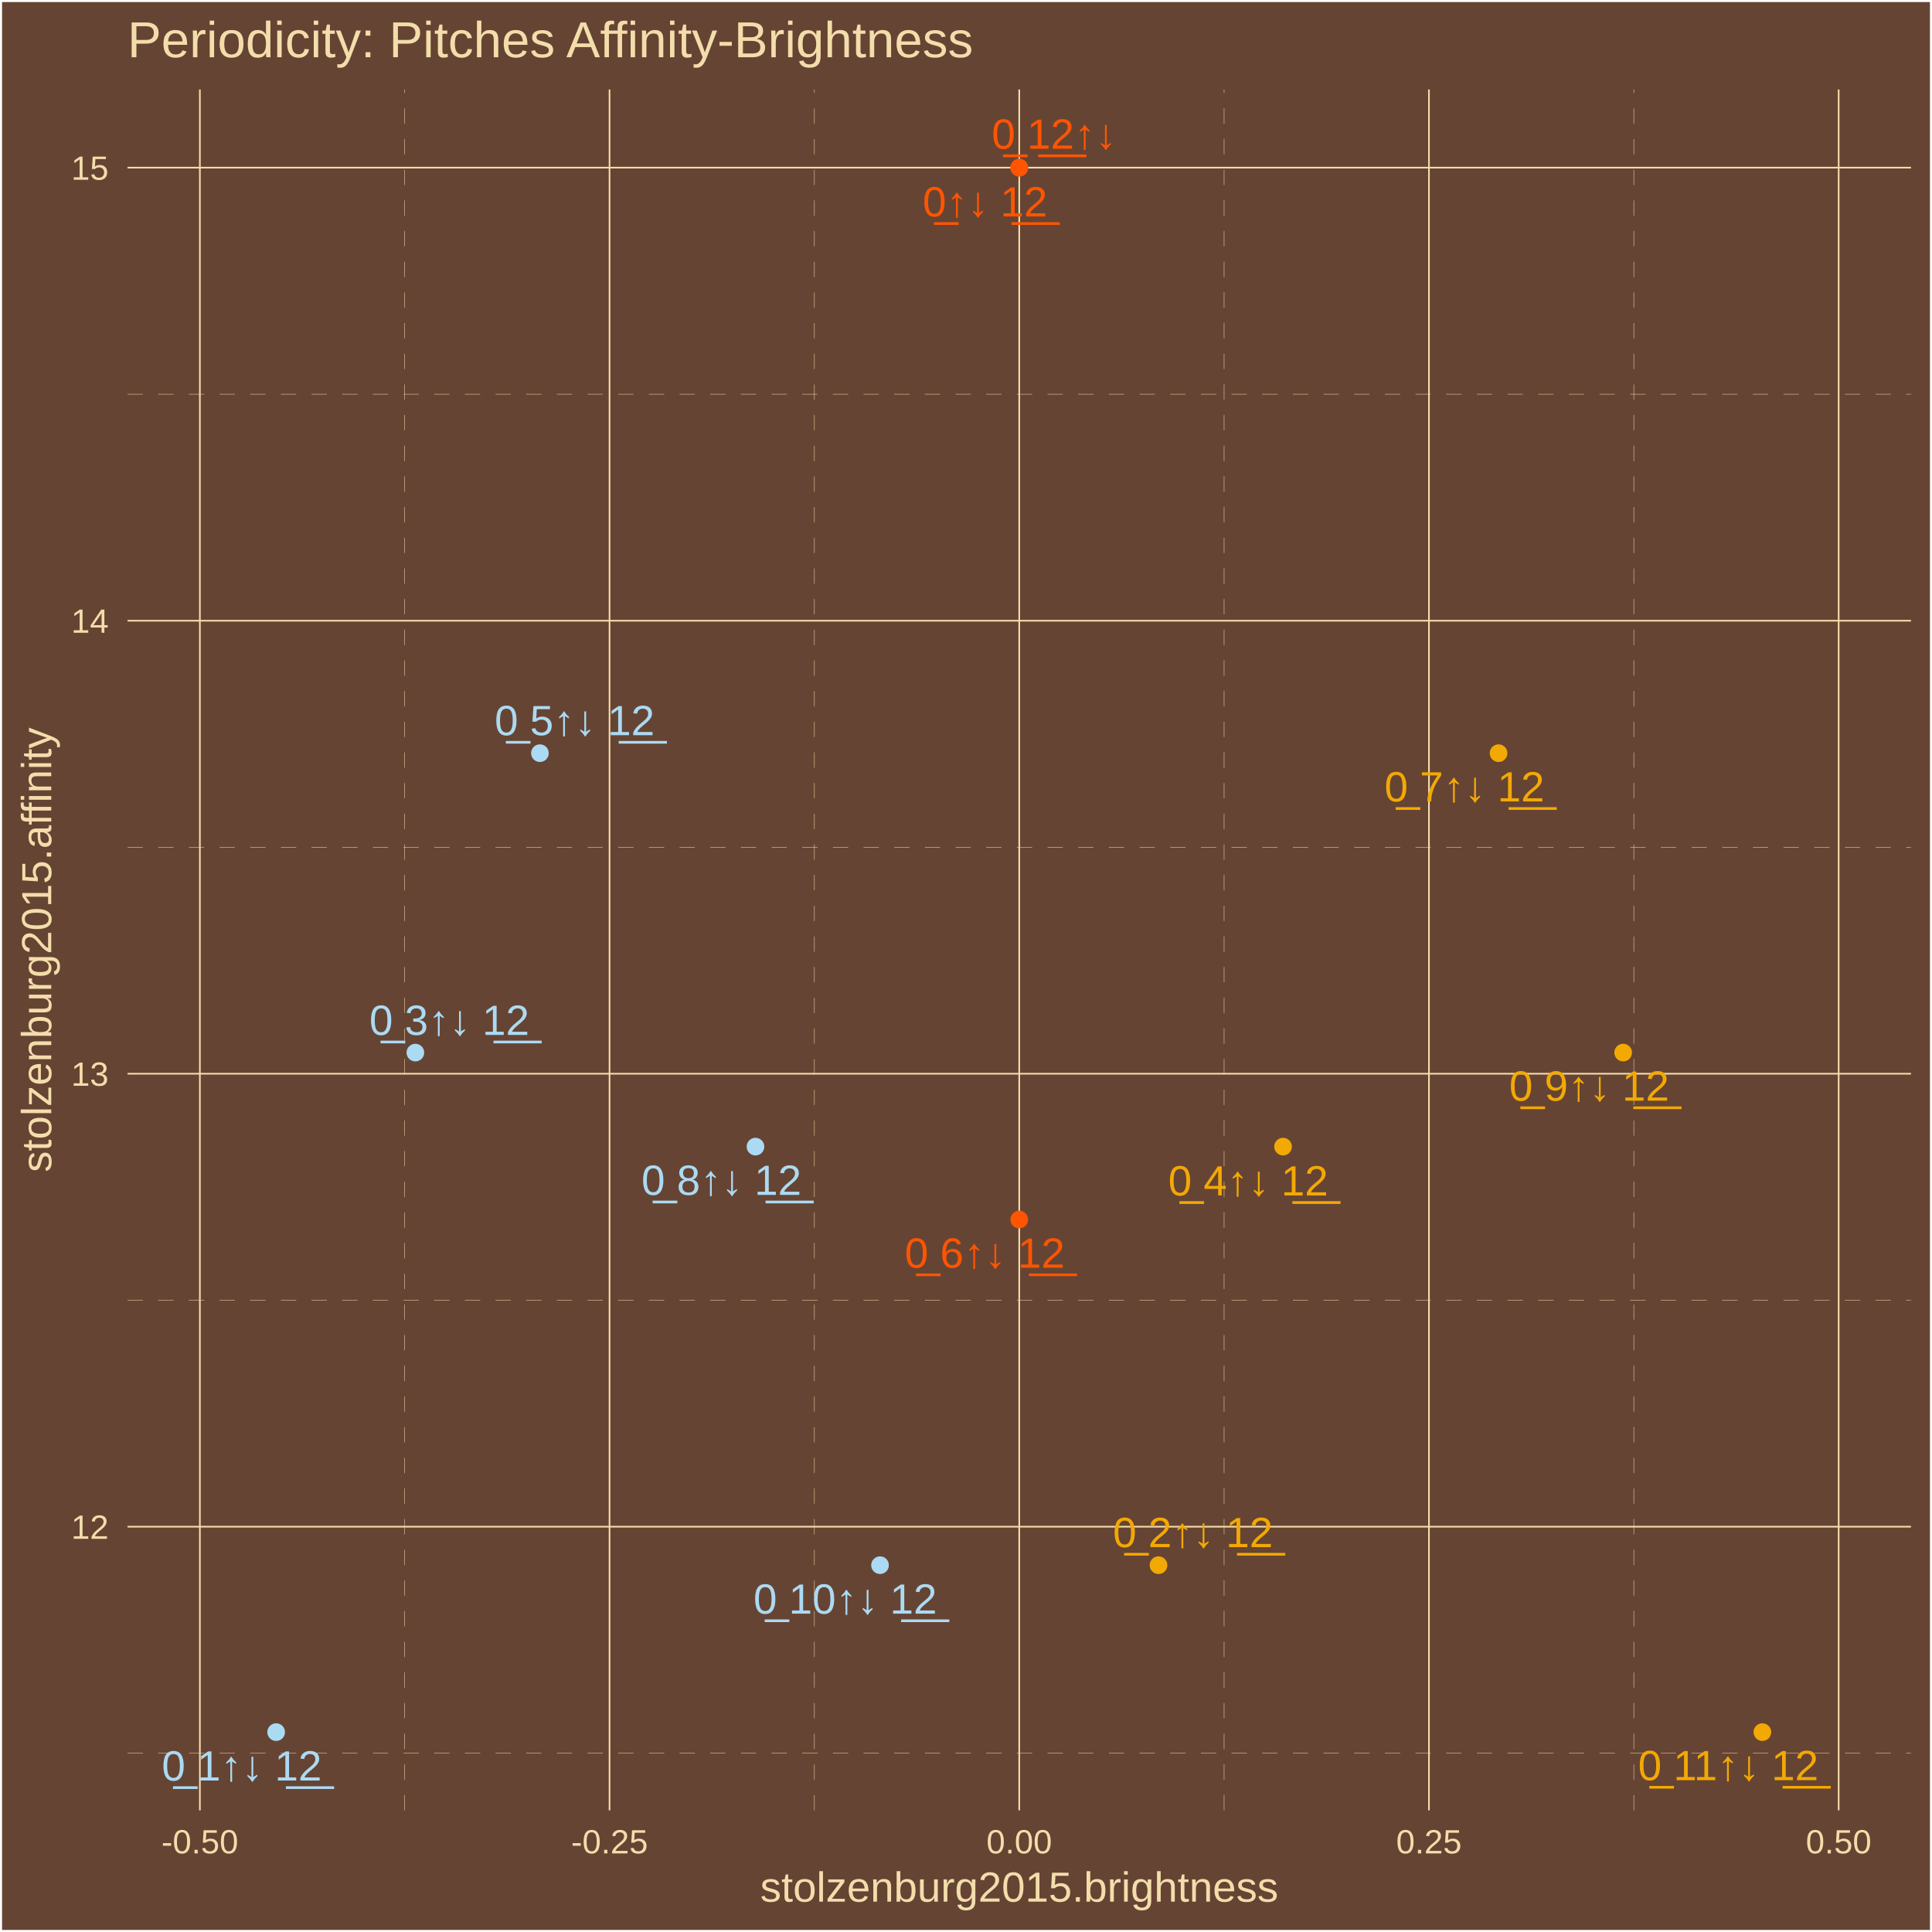
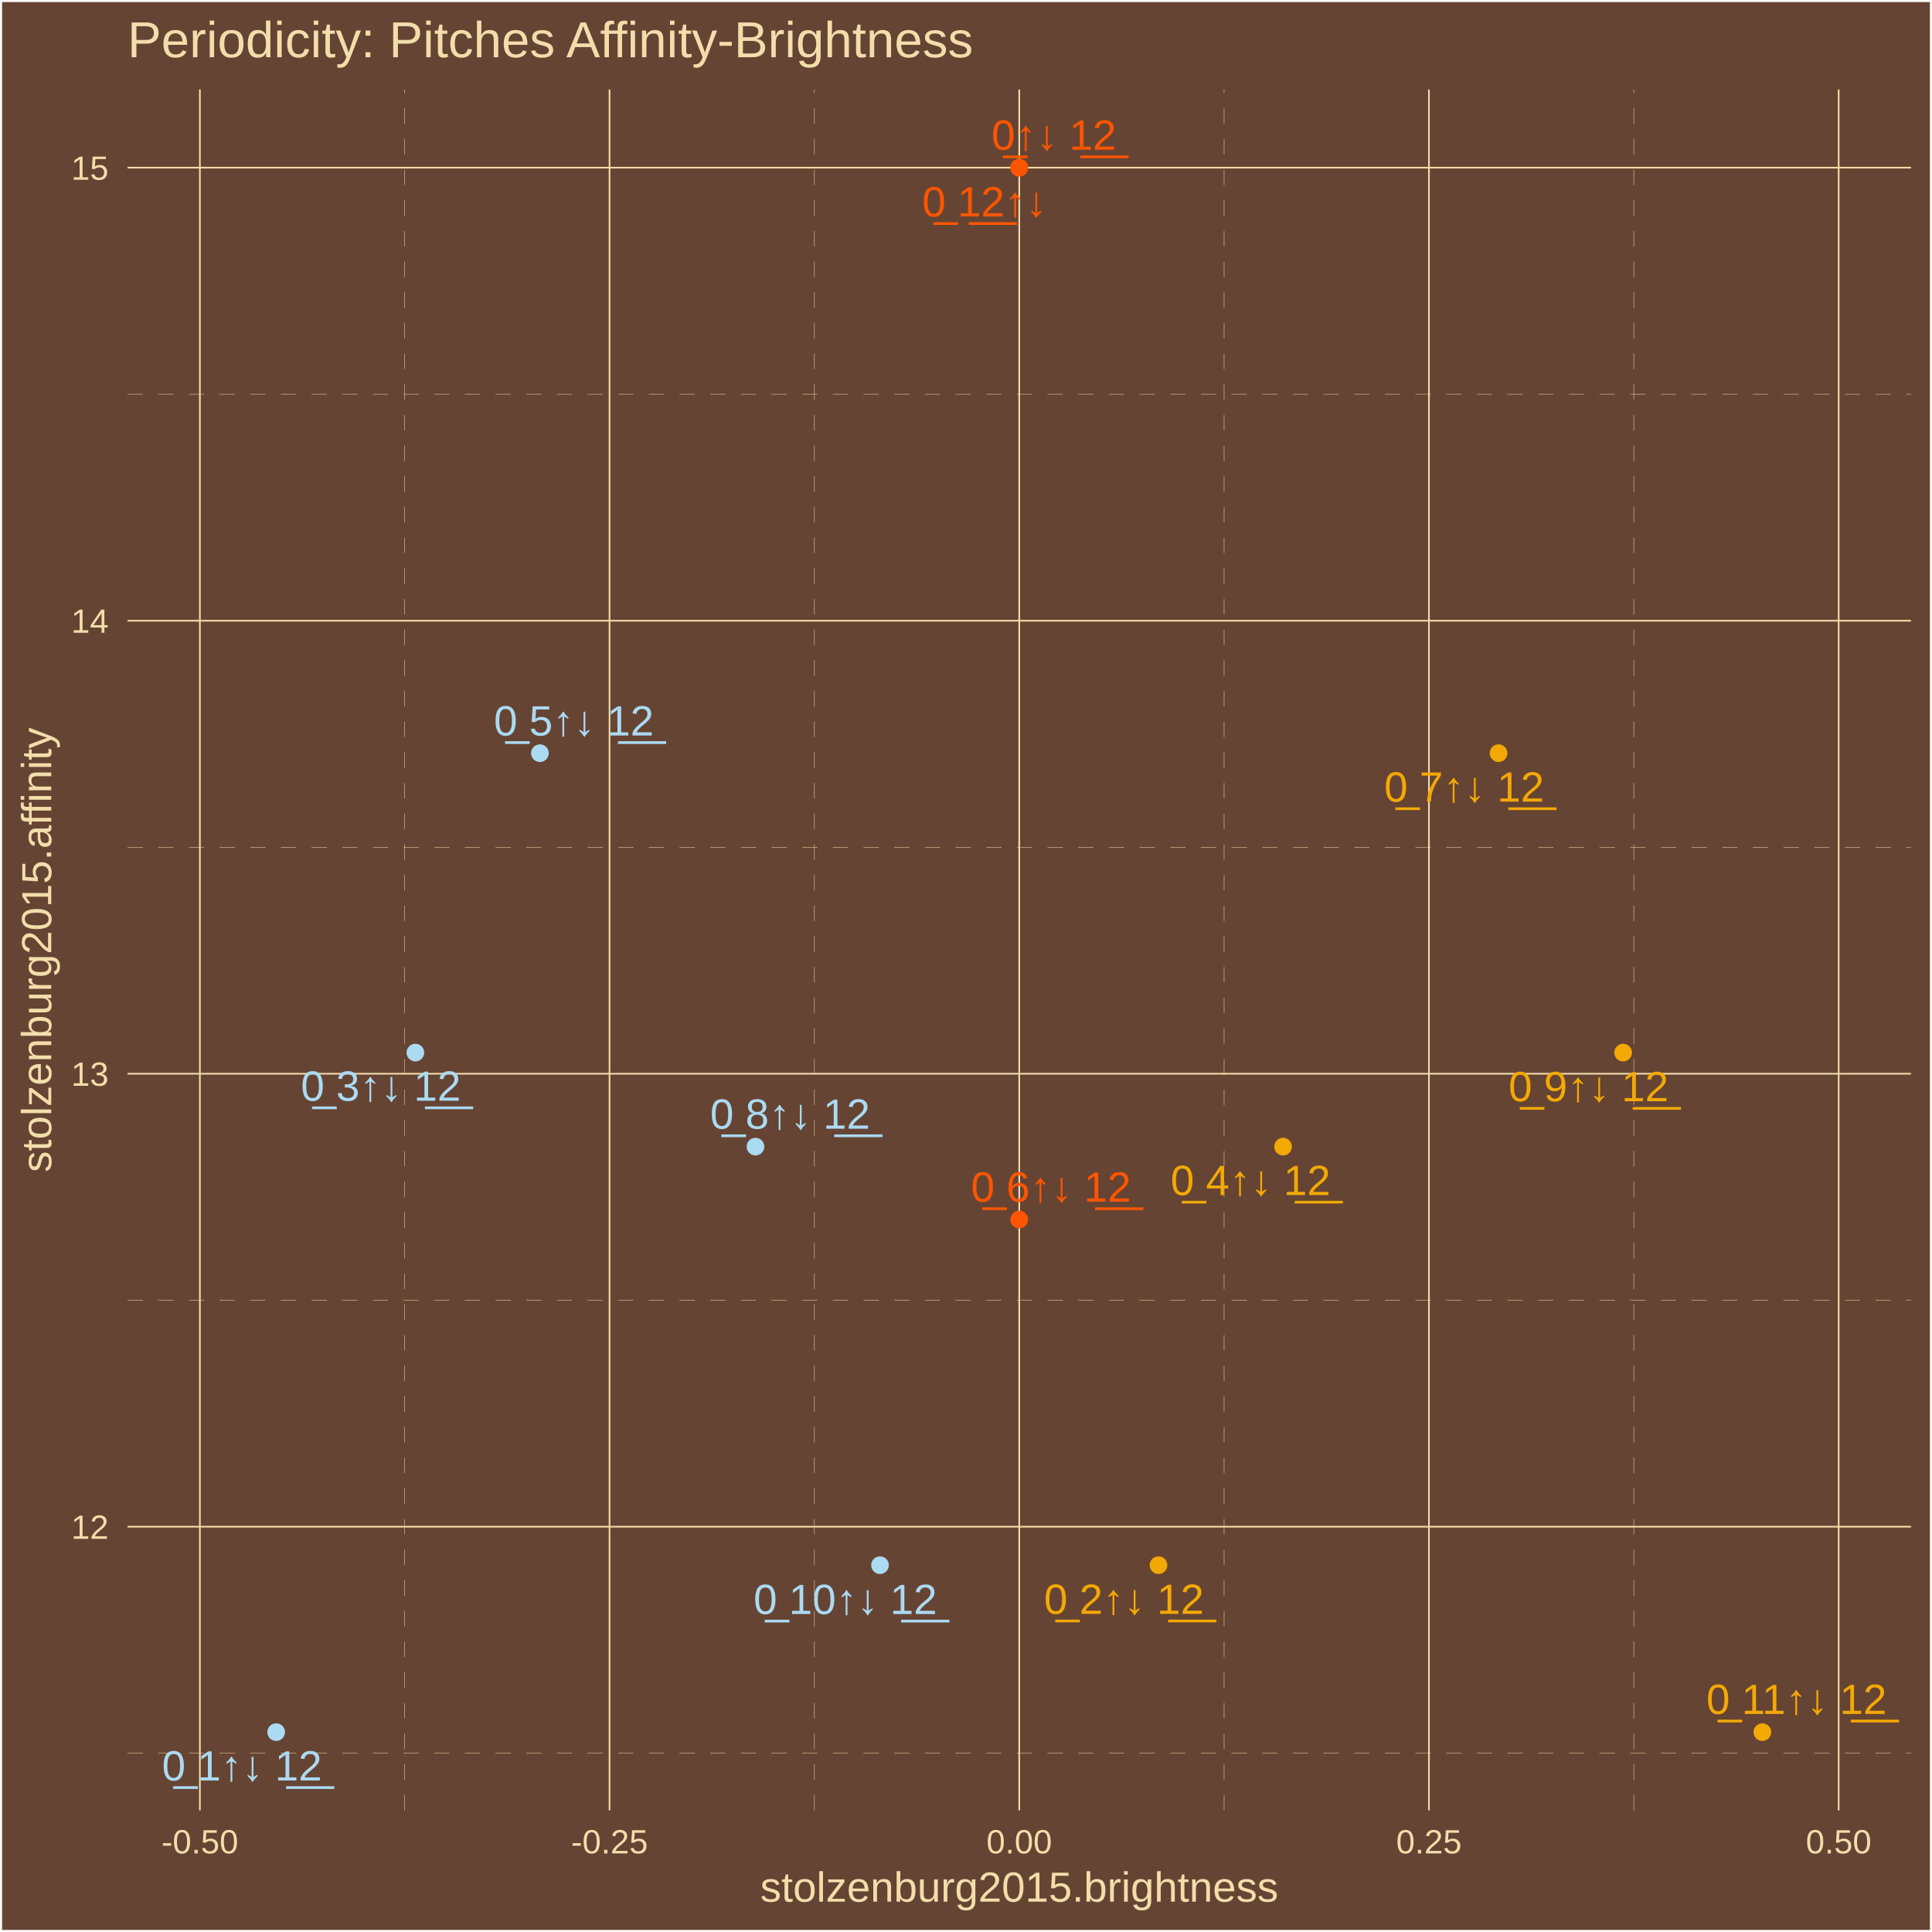
<svg xmlns="http://www.w3.org/2000/svg" class="svglite" width="504.00pt" height="504.00pt" viewBox="0 0 504.00 504.00">
  <defs>
    <style type="text/css">
    .svglite line, .svglite polyline, .svglite polygon, .svglite path, .svglite rect, .svglite circle {
      fill: none;
      stroke: #000000;
      stroke-linecap: round;
      stroke-linejoin: round;
      stroke-miterlimit: 10.00;
    }
    .svglite text {
      white-space: pre;
    }
  </style>
  </defs>
  <rect width="100%" height="100%" style="stroke: none; fill: #664433;" />
  <defs>
    <clipPath id="cpMC4wMHw1MDQuMDB8MC4wMHw1MDQuMDA=">
      <rect x="0.00" y="0.00" width="504.00" height="504.00" />
    </clipPath>
  </defs>
  <g clip-path="url(#cpMC4wMHw1MDQuMDB8MC4wMHw1MDQuMDA=)">
    <rect x="0.00" y="-0" width="504.00" height="504.00" style="stroke-width: 1.07; stroke: #FFFFFF; fill: #664433;" />
  </g>
  <defs>
    <clipPath id="cpMzMuMjd8NDk4LjUyfDIzLjM0fDQ3Mi4yNw==">
      <rect x="33.27" y="23.34" width="465.25" height="448.93" />
    </clipPath>
  </defs>
  <g clip-path="url(#cpMzMuMjd8NDk4LjUyfDIzLjM0fDQ3Mi4yNw==)">
    <rect x="33.27" y="23.34" width="465.25" height="448.93" style="stroke-width: 1.07; stroke: none; fill: #664433;" />
    <polyline points="33.27,457.36 498.52,457.36 " style="stroke-width: 0.11; stroke: #F3DDAB; stroke-dasharray: 4.00,4.00; stroke-linecap: butt;" />
    <polyline points="33.27,339.18 498.52,339.18 " style="stroke-width: 0.11; stroke: #F3DDAB; stroke-dasharray: 4.00,4.00; stroke-linecap: butt;" />
    <polyline points="33.27,221.01 498.52,221.01 " style="stroke-width: 0.11; stroke: #F3DDAB; stroke-dasharray: 4.00,4.00; stroke-linecap: butt;" />
    <polyline points="33.27,102.83 498.52,102.83 " style="stroke-width: 0.11; stroke: #F3DDAB; stroke-dasharray: 4.00,4.00; stroke-linecap: butt;" />
    <polyline points="105.58,472.27 105.58,23.34 " style="stroke-width: 0.11; stroke: #F3DDAB; stroke-dasharray: 4.00,4.00; stroke-linecap: butt;" />
    <polyline points="212.45,472.27 212.45,23.34 " style="stroke-width: 0.11; stroke: #F3DDAB; stroke-dasharray: 4.00,4.00; stroke-linecap: butt;" />
    <polyline points="319.33,472.27 319.33,23.34 " style="stroke-width: 0.11; stroke: #F3DDAB; stroke-dasharray: 4.00,4.00; stroke-linecap: butt;" />
    <polyline points="426.21,472.27 426.21,23.34 " style="stroke-width: 0.11; stroke: #F3DDAB; stroke-dasharray: 4.00,4.00; stroke-linecap: butt;" />
    <polyline points="33.27,398.27 498.52,398.27 " style="stroke-width: 0.43; stroke: #F3DDAB; stroke-linecap: butt;" />
    <polyline points="33.27,280.10 498.52,280.10 " style="stroke-width: 0.43; stroke: #F3DDAB; stroke-linecap: butt;" />
    <polyline points="33.27,161.92 498.52,161.92 " style="stroke-width: 0.43; stroke: #F3DDAB; stroke-linecap: butt;" />
    <polyline points="33.27,43.74 498.52,43.74 " style="stroke-width: 0.43; stroke: #F3DDAB; stroke-linecap: butt;" />
    <polyline points="52.14,472.27 52.14,23.34 " style="stroke-width: 0.43; stroke: #F3DDAB; stroke-linecap: butt;" />
    <polyline points="159.01,472.27 159.01,23.34 " style="stroke-width: 0.43; stroke: #F3DDAB; stroke-linecap: butt;" />
    <polyline points="265.89,472.27 265.89,23.34 " style="stroke-width: 0.43; stroke: #F3DDAB; stroke-linecap: butt;" />
    <polyline points="372.77,472.27 372.77,23.34 " style="stroke-width: 0.43; stroke: #F3DDAB; stroke-linecap: butt;" />
    <polyline points="479.65,472.27 479.65,23.34 " style="stroke-width: 0.43; stroke: #F3DDAB; stroke-linecap: butt;" />
    <circle cx="265.89" cy="43.74" r="1.95" style="stroke-width: 0.71; stroke: #FF5500; fill: #FF5500;" />
    <circle cx="72.04" cy="451.86" r="1.95" style="stroke-width: 0.71; stroke: #ABDAF3; fill: #ABDAF3;" />
    <circle cx="302.22" cy="408.31" r="1.95" style="stroke-width: 0.71; stroke: #F3A904; fill: #F3A904;" />
    <circle cx="108.36" cy="274.59" r="1.95" style="stroke-width: 0.71; stroke: #ABDAF3; fill: #ABDAF3;" />
    <circle cx="334.71" cy="299.12" r="1.95" style="stroke-width: 0.71; stroke: #F3A904; fill: #F3A904;" />
    <circle cx="140.85" cy="196.48" r="1.95" style="stroke-width: 0.71; stroke: #ABDAF3; fill: #ABDAF3;" />
    <circle cx="265.89" cy="318.14" r="1.95" style="stroke-width: 0.71; stroke: #FF5500; fill: #FF5500;" />
    <circle cx="390.93" cy="196.48" r="1.95" style="stroke-width: 0.71; stroke: #F3A904; fill: #F3A904;" />
    <circle cx="197.08" cy="299.12" r="1.95" style="stroke-width: 0.71; stroke: #ABDAF3; fill: #ABDAF3;" />
    <circle cx="423.43" cy="274.59" r="1.95" style="stroke-width: 0.71; stroke: #F3A904; fill: #F3A904;" />
    <circle cx="229.57" cy="408.31" r="1.95" style="stroke-width: 0.71; stroke: #ABDAF3; fill: #ABDAF3;" />
    <circle cx="459.75" cy="451.86" r="1.95" style="stroke-width: 0.71; stroke: #F3A904; fill: #F3A904;" />
    <circle cx="265.89" cy="43.74" r="1.95" style="stroke-width: 0.71; stroke: #FF5500; fill: #FF5500;" />
-     <text x="256.97" y="56.47" text-anchor="middle" style="font-size: 11.04px;fill: #FF5500; font-family: &quot;Arial&quot;;" textLength="35.45px" lengthAdjust="spacingAndGlyphs">0̲↑↓ 1̲2̲</text>
-     <text x="63.07" y="464.49" text-anchor="middle" style="font-size: 11.04px;fill: #ABDAF3; font-family: &quot;Arial&quot;;" textLength="44.65px" lengthAdjust="spacingAndGlyphs">0̲ 1↑↓ 1̲2̲</text>
-     <text x="311.20" y="403.60" text-anchor="middle" style="font-size: 11.04px;fill: #F3A904; font-family: &quot;Arial&quot;;" textLength="44.65px" lengthAdjust="spacingAndGlyphs">0̲ 2↑↓ 1̲2̲</text>
-     <text x="117.22" y="269.98" text-anchor="middle" style="font-size: 11.04px;fill: #ABDAF3; font-family: &quot;Arial&quot;;" textLength="44.65px" lengthAdjust="spacingAndGlyphs">0̲ 3↑↓ 1̲2̲</text>
-     <text x="325.62" y="311.86" text-anchor="middle" style="font-size: 11.04px;fill: #F3A904; font-family: &quot;Arial&quot;;" textLength="44.65px" lengthAdjust="spacingAndGlyphs">0̲ 4↑↓ 1̲2̲</text>
-     <text x="149.90" y="191.79" text-anchor="middle" style="font-size: 11.04px;fill: #ABDAF3; font-family: &quot;Arial&quot;;" textLength="44.65px" lengthAdjust="spacingAndGlyphs">0̲ 5↑↓ 1̲2̲</text>
-     <text x="256.89" y="330.71" text-anchor="middle" style="font-size: 11.04px;fill: #FF5500; font-family: &quot;Arial&quot;;" textLength="44.65px" lengthAdjust="spacingAndGlyphs">0̲ 6↑↓ 1̲2̲</text>
-     <text x="382.03" y="209.07" text-anchor="middle" style="font-size: 11.04px;fill: #F3A904; font-family: &quot;Arial&quot;;" textLength="44.65px" lengthAdjust="spacingAndGlyphs">0̲ 7↑↓ 1̲2̲</text>
-     <text x="188.20" y="311.71" text-anchor="middle" style="font-size: 11.04px;fill: #ABDAF3; font-family: &quot;Arial&quot;;" textLength="44.65px" lengthAdjust="spacingAndGlyphs">0̲ 8↑↓ 1̲2̲</text>
-     <text x="414.57" y="287.13" text-anchor="middle" style="font-size: 11.04px;fill: #F3A904; font-family: &quot;Arial&quot;;" textLength="44.65px" lengthAdjust="spacingAndGlyphs">0̲ 9↑↓ 1̲2̲</text>
-     <text x="220.49" y="420.95" text-anchor="middle" style="font-size: 11.04px;fill: #ABDAF3; font-family: &quot;Arial&quot;;" textLength="50.79px" lengthAdjust="spacingAndGlyphs">0̲ 10↑↓ 1̲2̲</text>
-     <text x="450.85" y="464.40" text-anchor="middle" style="font-size: 11.04px;fill: #F3A904; font-family: &quot;Arial&quot;;" textLength="50.79px" lengthAdjust="spacingAndGlyphs">0̲ 11↑↓ 1̲2̲</text>
-     <text x="274.98" y="38.80" text-anchor="middle" style="font-size: 11.04px;fill: #FF5500; font-family: &quot;Arial&quot;;" textLength="35.45px" lengthAdjust="spacingAndGlyphs">0̲ 1̲2̲↑↓</text>
+     <text x="274.93" y="39.06" text-anchor="middle" style="font-size: 11.04px;fill: #FF5500; font-family: &quot;Arial&quot;;" textLength="35.45px" lengthAdjust="spacingAndGlyphs">0̲↑↓ 1̲2̲</text>
+     <text x="63.12" y="464.48" text-anchor="middle" style="font-size: 11.04px;fill: #ABDAF3; font-family: &quot;Arial&quot;;" textLength="44.65px" lengthAdjust="spacingAndGlyphs">0̲ 1↑↓ 1̲2̲</text>
+     <text x="293.22" y="421.01" text-anchor="middle" style="font-size: 11.04px;fill: #F3A904; font-family: &quot;Arial&quot;;" textLength="44.65px" lengthAdjust="spacingAndGlyphs">0̲ 2↑↓ 1̲2̲</text>
+     <text x="99.35" y="287.15" text-anchor="middle" style="font-size: 11.04px;fill: #ABDAF3; font-family: &quot;Arial&quot;;" textLength="44.65px" lengthAdjust="spacingAndGlyphs">0̲ 3↑↓ 1̲2̲</text>
+     <text x="326.24" y="311.76" text-anchor="middle" style="font-size: 11.04px;fill: #F3A904; font-family: &quot;Arial&quot;;" textLength="44.65px" lengthAdjust="spacingAndGlyphs">0̲ 4↑↓ 1̲2̲</text>
+     <text x="149.70" y="191.87" text-anchor="middle" style="font-size: 11.04px;fill: #ABDAF3; font-family: &quot;Arial&quot;;" textLength="44.65px" lengthAdjust="spacingAndGlyphs">0̲ 5↑↓ 1̲2̲</text>
+     <text x="274.18" y="313.47" text-anchor="middle" style="font-size: 11.04px;fill: #FF5500; font-family: &quot;Arial&quot;;" textLength="44.65px" lengthAdjust="spacingAndGlyphs">0̲ 6↑↓ 1̲2̲</text>
+     <text x="381.96" y="209.12" text-anchor="middle" style="font-size: 11.04px;fill: #F3A904; font-family: &quot;Arial&quot;;" textLength="44.65px" lengthAdjust="spacingAndGlyphs">0̲ 7↑↓ 1̲2̲</text>
+     <text x="206.12" y="294.44" text-anchor="middle" style="font-size: 11.04px;fill: #ABDAF3; font-family: &quot;Arial&quot;;" textLength="44.65px" lengthAdjust="spacingAndGlyphs">0̲ 8↑↓ 1̲2̲</text>
+     <text x="414.41" y="287.28" text-anchor="middle" style="font-size: 11.04px;fill: #F3A904; font-family: &quot;Arial&quot;;" textLength="44.65px" lengthAdjust="spacingAndGlyphs">0̲ 9↑↓ 1̲2̲</text>
+     <text x="220.52" y="421.05" text-anchor="middle" style="font-size: 11.04px;fill: #ABDAF3; font-family: &quot;Arial&quot;;" textLength="50.79px" lengthAdjust="spacingAndGlyphs">0̲ 10↑↓ 1̲2̲</text>
+     <text x="468.66" y="447.12" text-anchor="middle" style="font-size: 11.04px;fill: #F3A904; font-family: &quot;Arial&quot;;" textLength="50.79px" lengthAdjust="spacingAndGlyphs">0̲ 11↑↓ 1̲2̲</text>
+     <text x="256.83" y="56.46" text-anchor="middle" style="font-size: 11.04px;fill: #FF5500; font-family: &quot;Arial&quot;;" textLength="35.45px" lengthAdjust="spacingAndGlyphs">0̲ 1̲2̲↑↓</text>
  </g>
  <g clip-path="url(#cpMC4wMHw1MDQuMDB8MC4wMHw1MDQuMDA=)">
    <text x="28.34" y="401.43" text-anchor="end" style="font-size: 8.80px;fill: #F3DDAB; font-family: &quot;Arial&quot;;" textLength="9.79px" lengthAdjust="spacingAndGlyphs">12</text>
    <text x="28.34" y="283.25" text-anchor="end" style="font-size: 8.80px;fill: #F3DDAB; font-family: &quot;Arial&quot;;" textLength="9.79px" lengthAdjust="spacingAndGlyphs">13</text>
    <text x="28.34" y="165.07" text-anchor="end" style="font-size: 8.80px;fill: #F3DDAB; font-family: &quot;Arial&quot;;" textLength="9.79px" lengthAdjust="spacingAndGlyphs">14</text>
    <text x="28.34" y="46.90" text-anchor="end" style="font-size: 8.80px;fill: #F3DDAB; font-family: &quot;Arial&quot;;" textLength="9.79px" lengthAdjust="spacingAndGlyphs">15</text>
    <text x="52.14" y="483.50" text-anchor="middle" style="font-size: 8.80px;fill: #F3DDAB; font-family: &quot;Arial&quot;;" textLength="20.06px" lengthAdjust="spacingAndGlyphs">-0.50</text>
    <text x="159.01" y="483.50" text-anchor="middle" style="font-size: 8.80px;fill: #F3DDAB; font-family: &quot;Arial&quot;;" textLength="20.06px" lengthAdjust="spacingAndGlyphs">-0.25</text>
    <text x="265.89" y="483.50" text-anchor="middle" style="font-size: 8.80px;fill: #F3DDAB; font-family: &quot;Arial&quot;;" textLength="17.13px" lengthAdjust="spacingAndGlyphs">0.00</text>
    <text x="372.77" y="483.50" text-anchor="middle" style="font-size: 8.80px;fill: #F3DDAB; font-family: &quot;Arial&quot;;" textLength="17.13px" lengthAdjust="spacingAndGlyphs">0.25</text>
    <text x="479.65" y="483.50" text-anchor="middle" style="font-size: 8.80px;fill: #F3DDAB; font-family: &quot;Arial&quot;;" textLength="17.13px" lengthAdjust="spacingAndGlyphs">0.50</text>
    <text x="265.89" y="496.09" text-anchor="middle" style="font-size: 11.00px;fill: #F3DDAB; font-family: &quot;Arial&quot;;" textLength="135.17px" lengthAdjust="spacingAndGlyphs">stolzenburg2015.brightness</text>
    <text transform="translate(13.37,247.80) rotate(-90)" text-anchor="middle" style="font-size: 11.00px;fill: #F3DDAB; font-family: &quot;Arial&quot;;" textLength="116.19px" lengthAdjust="spacingAndGlyphs">stolzenburg2015.affinity</text>
    <text x="33.27" y="14.94" style="font-size: 13.20px;fill: #F3DDAB; font-family: &quot;Arial&quot;;" textLength="221.40px" lengthAdjust="spacingAndGlyphs">Periodicity: Pitches Affinity-Brightness</text>
  </g>
</svg>
